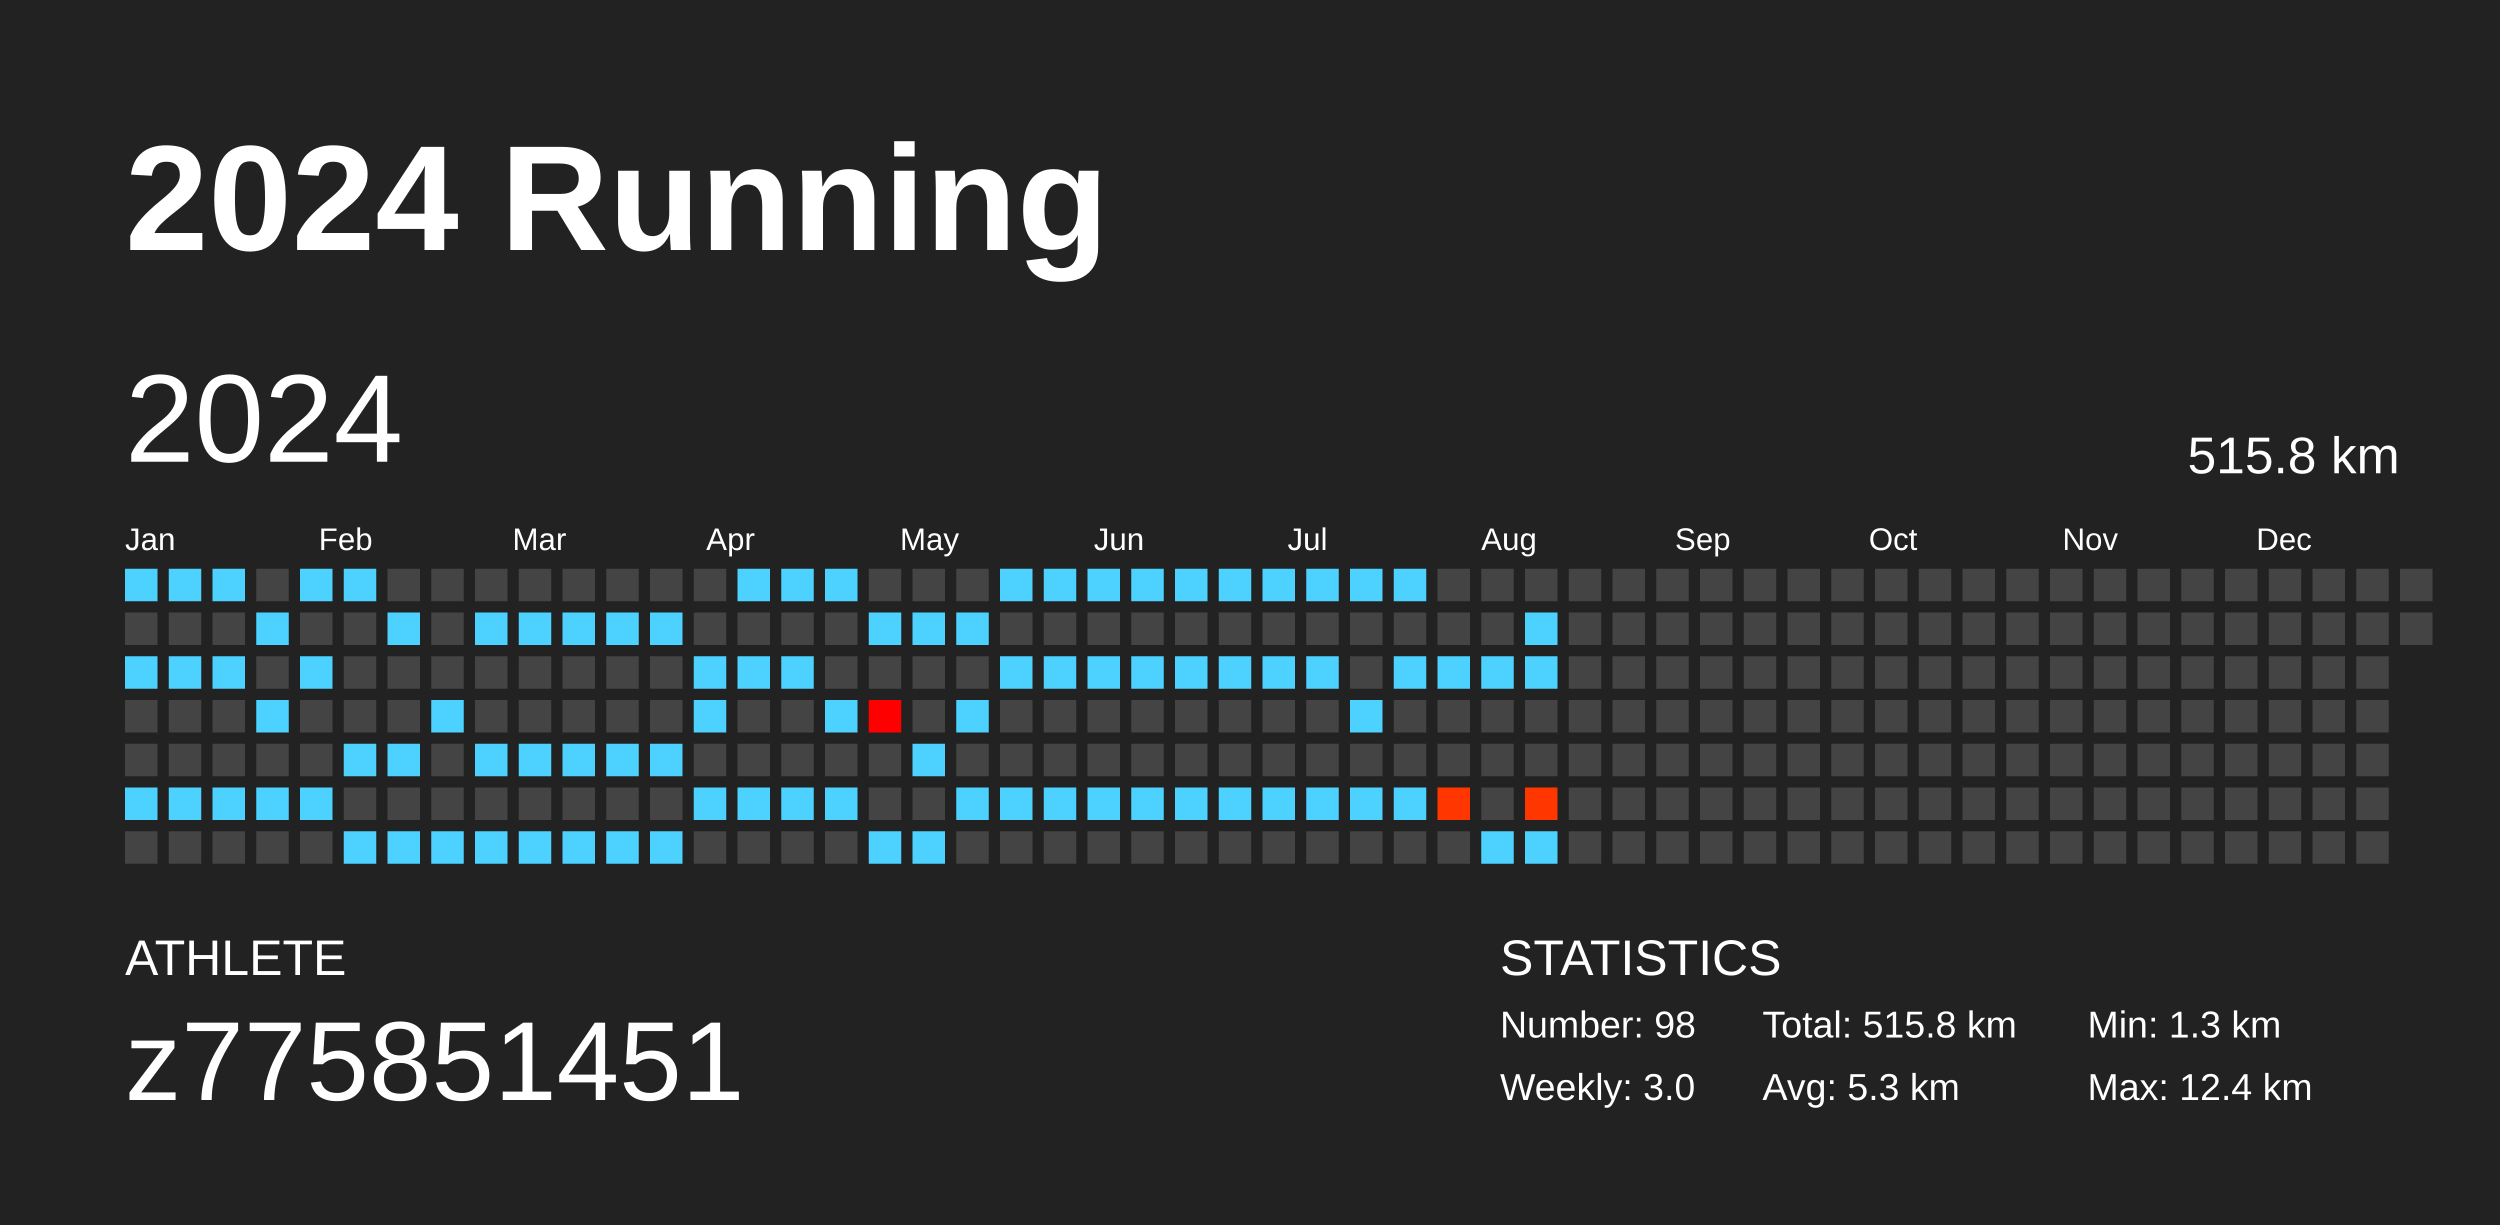
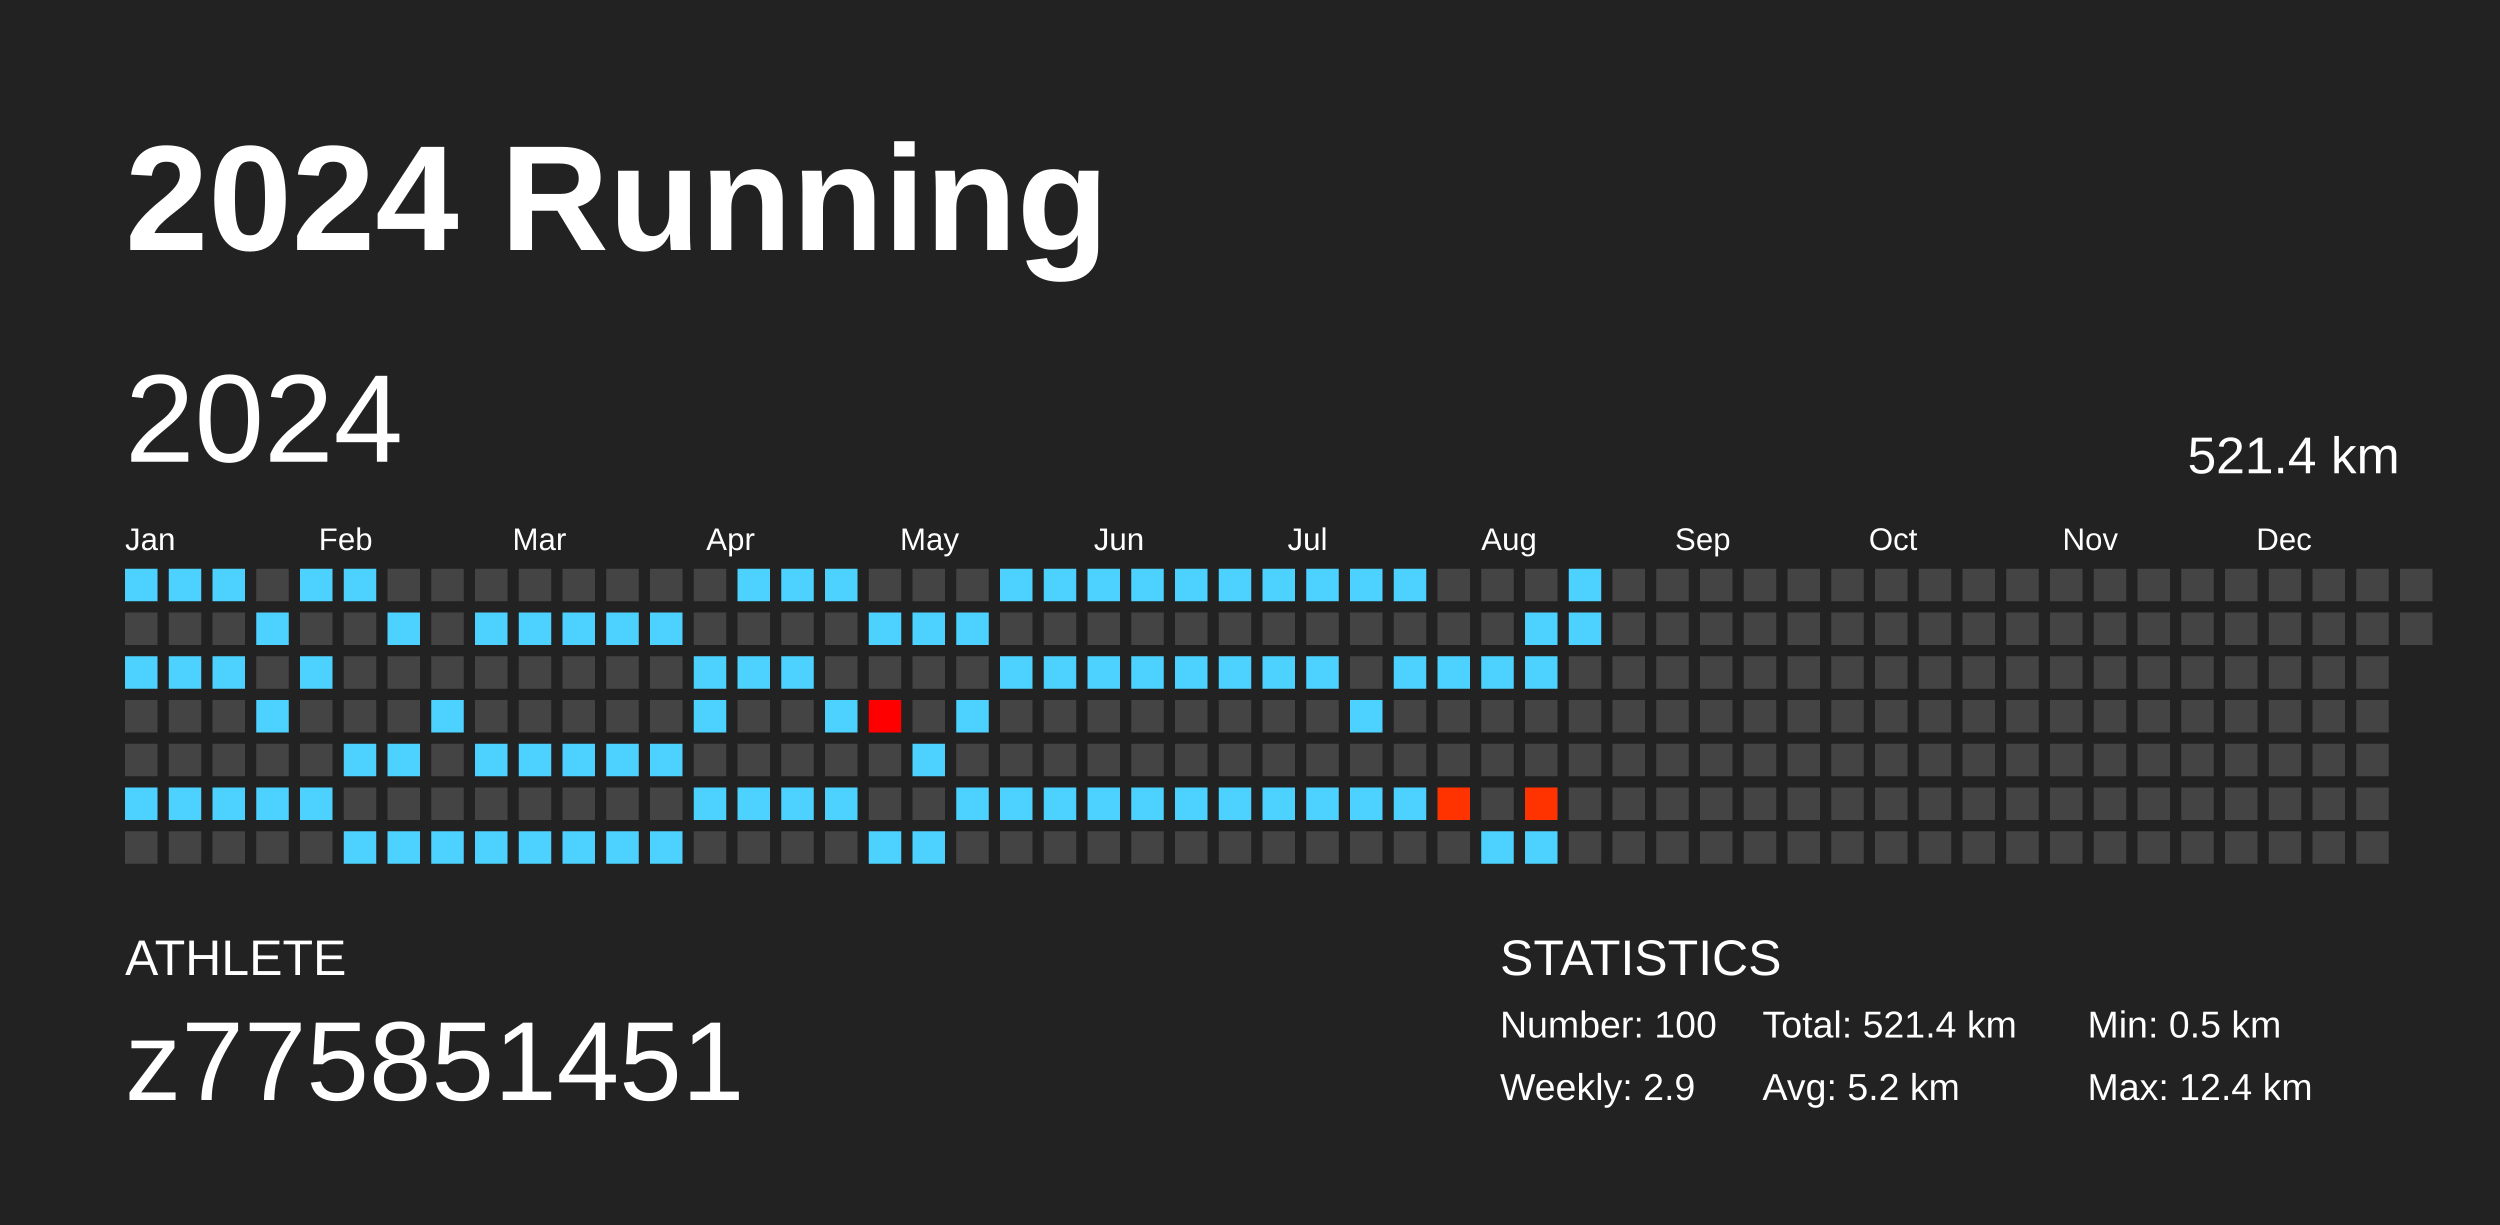
<svg xmlns="http://www.w3.org/2000/svg" baseProfile="full" height="98mm" version="1.1" viewBox="0,0,200,98" width="200mm">
  <defs />
  <rect fill="#222222" height="98" width="200" x="0" y="0" />
  <text fill="#FFFFFF" style="font-size:12px; font-family:Arial; font-weight:bold;" x="10" y="20">2024 Running</text>
  <text fill="#FFFFFF" style="font-size:4px; font-family:Arial" x="10" y="78">ATHLETE</text>
  <text fill="#FFFFFF" style="font-size:9px; font-family:Arial" x="10" y="88">z775851451</text>
  <text fill="#FFFFFF" style="font-size:4px; font-family:Arial" x="120" y="78">STATISTICS</text>
-   <text fill="#FFFFFF" style="font-size:3px; font-family:Arial" x="120" y="83">Number: 98</text>
-   <text fill="#FFFFFF" style="font-size:3px; font-family:Arial" x="120" y="88">Weekly: 3.0</text>
-   <text fill="#FFFFFF" style="font-size:3px; font-family:Arial" x="141" y="83">Total: 515.8 km</text>
-   <text fill="#FFFFFF" style="font-size:3px; font-family:Arial" x="141" y="88">Avg: 5.3 km</text>
-   <text fill="#FFFFFF" style="font-size:3px; font-family:Arial" x="167" y="83">Min: 1.3 km</text>
+   <text fill="#FFFFFF" style="font-size:3px; font-family:Arial" x="120" y="83">Number: 100</text>
+   <text fill="#FFFFFF" style="font-size:3px; font-family:Arial" x="120" y="88">Weekly: 2.9</text>
+   <text fill="#FFFFFF" style="font-size:3px; font-family:Arial" x="141" y="83">Total: 521.4 km</text>
+   <text fill="#FFFFFF" style="font-size:3px; font-family:Arial" x="141" y="88">Avg: 5.2 km</text>
+   <text fill="#FFFFFF" style="font-size:3px; font-family:Arial" x="167" y="83">Min: 0.5 km</text>
  <text fill="#FFFFFF" style="font-size:3px; font-family:Arial" x="167" y="88">Max: 12.4 km</text>
  <text dominant-baseline="hanging" fill="#FFFFFF" style="font-size:10.0px; font-family:Arial;" x="10" y="30">2024</text>
-   <text dominant-baseline="hanging" fill="#FFFFFF" style="font-size:4.125px; font-family:Arial;" x="175" y="35">515.8 km</text>
+   <text dominant-baseline="hanging" fill="#FFFFFF" style="font-size:4.125px; font-family:Arial;" x="175" y="35">521.4 km</text>
  <text fill="#FFFFFF" style="font-size:2.5px; font-family:Arial" x="10.0" y="44">Jan</text>
  <text fill="#FFFFFF" style="font-size:2.5px; font-family:Arial" x="25.5" y="44">Feb</text>
  <text fill="#FFFFFF" style="font-size:2.5px; font-family:Arial" x="41.0" y="44">Mar</text>
  <text fill="#FFFFFF" style="font-size:2.5px; font-family:Arial" x="56.5" y="44">Apr</text>
  <text fill="#FFFFFF" style="font-size:2.5px; font-family:Arial" x="72.0" y="44">May</text>
  <text fill="#FFFFFF" style="font-size:2.5px; font-family:Arial" x="87.5" y="44">Jun</text>
  <text fill="#FFFFFF" style="font-size:2.5px; font-family:Arial" x="103.0" y="44">Jul</text>
  <text fill="#FFFFFF" style="font-size:2.5px; font-family:Arial" x="118.5" y="44">Aug</text>
  <text fill="#FFFFFF" style="font-size:2.5px; font-family:Arial" x="134.0" y="44">Sep</text>
  <text fill="#FFFFFF" style="font-size:2.5px; font-family:Arial" x="149.5" y="44">Oct</text>
  <text fill="#FFFFFF" style="font-size:2.5px; font-family:Arial" x="165.0" y="44">Nov</text>
  <text fill="#FFFFFF" style="font-size:2.5px; font-family:Arial" x="180.5" y="44">Dec</text>
  <rect fill="#4dd2ff" height="2.6" width="2.6" x="10.0" y="45.5" />
  <rect fill="#444444" height="2.6" width="2.6" x="10.0" y="49.0" />
  <rect fill="#4dd2ff" height="2.6" width="2.6" x="10.0" y="52.5" />
  <rect fill="#444444" height="2.6" width="2.6" x="10.0" y="56.0" />
  <rect fill="#444444" height="2.6" width="2.6" x="10.0" y="59.5" />
  <rect fill="#4dd2ff" height="2.6" width="2.6" x="10.0" y="63.0" />
  <rect fill="#444444" height="2.6" width="2.6" x="10.0" y="66.5" />
  <rect fill="#4dd2ff" height="2.6" width="2.6" x="13.5" y="45.5" />
  <rect fill="#444444" height="2.6" width="2.6" x="13.5" y="49.0" />
  <rect fill="#4dd2ff" height="2.6" width="2.6" x="13.5" y="52.5" />
  <rect fill="#444444" height="2.6" width="2.6" x="13.5" y="56.0" />
  <rect fill="#444444" height="2.6" width="2.6" x="13.5" y="59.5" />
  <rect fill="#4dd2ff" height="2.6" width="2.6" x="13.5" y="63.0" />
  <rect fill="#444444" height="2.6" width="2.6" x="13.5" y="66.5" />
  <rect fill="#4dd2ff" height="2.6" width="2.6" x="17.0" y="45.5" />
  <rect fill="#444444" height="2.6" width="2.6" x="17.0" y="49.0" />
  <rect fill="#4dd2ff" height="2.6" width="2.6" x="17.0" y="52.5" />
  <rect fill="#444444" height="2.6" width="2.6" x="17.0" y="56.0" />
  <rect fill="#444444" height="2.6" width="2.6" x="17.0" y="59.5" />
  <rect fill="#4dd2ff" height="2.6" width="2.6" x="17.0" y="63.0" />
  <rect fill="#444444" height="2.6" width="2.6" x="17.0" y="66.5" />
  <rect fill="#444444" height="2.6" width="2.6" x="20.5" y="45.5" />
  <rect fill="#4dd2ff" height="2.6" width="2.6" x="20.5" y="49.0" />
  <rect fill="#444444" height="2.6" width="2.6" x="20.5" y="52.5" />
  <rect fill="#4dd2ff" height="2.6" width="2.6" x="20.5" y="56.0" />
  <rect fill="#444444" height="2.6" width="2.6" x="20.5" y="59.5" />
  <rect fill="#4dd2ff" height="2.6" width="2.6" x="20.5" y="63.0" />
  <rect fill="#444444" height="2.6" width="2.6" x="20.5" y="66.5" />
  <rect fill="#4dd2ff" height="2.6" width="2.6" x="24.0" y="45.5" />
  <rect fill="#444444" height="2.6" width="2.6" x="24.0" y="49.0" />
  <rect fill="#4dd2ff" height="2.6" width="2.6" x="24.0" y="52.5" />
  <rect fill="#444444" height="2.6" width="2.6" x="24.0" y="56.0" />
  <rect fill="#444444" height="2.6" width="2.6" x="24.0" y="59.5" />
  <rect fill="#4dd2ff" height="2.6" width="2.6" x="24.0" y="63.0" />
  <rect fill="#444444" height="2.6" width="2.6" x="24.0" y="66.5" />
  <rect fill="#4dd2ff" height="2.6" width="2.6" x="27.5" y="45.5" />
  <rect fill="#444444" height="2.6" width="2.6" x="27.5" y="49.0" />
  <rect fill="#444444" height="2.6" width="2.6" x="27.5" y="52.5" />
  <rect fill="#444444" height="2.6" width="2.6" x="27.5" y="56.0" />
  <rect fill="#4dd2ff" height="2.6" width="2.6" x="27.5" y="59.5" />
  <rect fill="#444444" height="2.6" width="2.6" x="27.5" y="63.0" />
  <rect fill="#4dd2ff" height="2.6" width="2.6" x="27.5" y="66.5" />
  <rect fill="#444444" height="2.6" width="2.6" x="31.0" y="45.5" />
  <rect fill="#4dd2ff" height="2.6" width="2.6" x="31.0" y="49.0" />
  <rect fill="#444444" height="2.6" width="2.6" x="31.0" y="52.5" />
  <rect fill="#444444" height="2.6" width="2.6" x="31.0" y="56.0" />
  <rect fill="#4dd2ff" height="2.6" width="2.6" x="31.0" y="59.5" />
  <rect fill="#444444" height="2.6" width="2.6" x="31.0" y="63.0" />
  <rect fill="#4dd2ff" height="2.6" width="2.6" x="31.0" y="66.5" />
  <rect fill="#444444" height="2.6" width="2.6" x="34.5" y="45.5" />
  <rect fill="#444444" height="2.6" width="2.6" x="34.5" y="49.0" />
  <rect fill="#444444" height="2.6" width="2.6" x="34.5" y="52.5" />
  <rect fill="#4dd2ff" height="2.6" width="2.6" x="34.5" y="56.0" />
  <rect fill="#444444" height="2.6" width="2.6" x="34.5" y="59.5" />
  <rect fill="#444444" height="2.6" width="2.6" x="34.5" y="63.0" />
  <rect fill="#4dd2ff" height="2.6" width="2.6" x="34.5" y="66.5" />
  <rect fill="#444444" height="2.6" width="2.6" x="38.0" y="45.5" />
  <rect fill="#4dd2ff" height="2.6" width="2.6" x="38.0" y="49.0" />
  <rect fill="#444444" height="2.6" width="2.6" x="38.0" y="52.5" />
  <rect fill="#444444" height="2.6" width="2.6" x="38.0" y="56.0" />
  <rect fill="#4dd2ff" height="2.6" width="2.6" x="38.0" y="59.5" />
  <rect fill="#444444" height="2.6" width="2.6" x="38.0" y="63.0" />
  <rect fill="#4dd2ff" height="2.6" width="2.6" x="38.0" y="66.5" />
  <rect fill="#444444" height="2.6" width="2.6" x="41.5" y="45.5" />
  <rect fill="#4dd2ff" height="2.6" width="2.6" x="41.5" y="49.0" />
  <rect fill="#444444" height="2.6" width="2.6" x="41.5" y="52.5" />
  <rect fill="#444444" height="2.6" width="2.6" x="41.5" y="56.0" />
  <rect fill="#4dd2ff" height="2.6" width="2.6" x="41.5" y="59.5" />
  <rect fill="#444444" height="2.6" width="2.6" x="41.5" y="63.0" />
  <rect fill="#4dd2ff" height="2.6" width="2.6" x="41.5" y="66.5" />
  <rect fill="#444444" height="2.6" width="2.6" x="45.0" y="45.5" />
  <rect fill="#4dd2ff" height="2.6" width="2.6" x="45.0" y="49.0" />
  <rect fill="#444444" height="2.6" width="2.6" x="45.0" y="52.5" />
  <rect fill="#444444" height="2.6" width="2.6" x="45.0" y="56.0" />
  <rect fill="#4dd2ff" height="2.6" width="2.6" x="45.0" y="59.5" />
  <rect fill="#444444" height="2.6" width="2.6" x="45.0" y="63.0" />
  <rect fill="#4dd2ff" height="2.6" width="2.6" x="45.0" y="66.5" />
  <rect fill="#444444" height="2.6" width="2.6" x="48.5" y="45.5" />
  <rect fill="#4dd2ff" height="2.6" width="2.6" x="48.5" y="49.0" />
  <rect fill="#444444" height="2.6" width="2.6" x="48.5" y="52.5" />
  <rect fill="#444444" height="2.6" width="2.6" x="48.5" y="56.0" />
  <rect fill="#4dd2ff" height="2.6" width="2.6" x="48.5" y="59.5" />
  <rect fill="#444444" height="2.6" width="2.6" x="48.5" y="63.0" />
  <rect fill="#4dd2ff" height="2.6" width="2.6" x="48.5" y="66.5" />
  <rect fill="#444444" height="2.6" width="2.6" x="52.0" y="45.5" />
  <rect fill="#4dd2ff" height="2.6" width="2.6" x="52.0" y="49.0" />
  <rect fill="#444444" height="2.6" width="2.6" x="52.0" y="52.5" />
  <rect fill="#444444" height="2.6" width="2.6" x="52.0" y="56.0" />
  <rect fill="#4dd2ff" height="2.6" width="2.6" x="52.0" y="59.5" />
  <rect fill="#444444" height="2.6" width="2.6" x="52.0" y="63.0" />
  <rect fill="#4dd2ff" height="2.6" width="2.6" x="52.0" y="66.5" />
  <rect fill="#444444" height="2.6" width="2.6" x="55.5" y="45.5" />
  <rect fill="#444444" height="2.6" width="2.6" x="55.5" y="49.0" />
  <rect fill="#4dd2ff" height="2.6" width="2.6" x="55.5" y="52.5" />
  <rect fill="#4dd2ff" height="2.6" width="2.6" x="55.5" y="56.0" />
  <rect fill="#444444" height="2.6" width="2.6" x="55.5" y="59.5" />
  <rect fill="#4dd2ff" height="2.6" width="2.6" x="55.5" y="63.0" />
  <rect fill="#444444" height="2.6" width="2.6" x="55.5" y="66.5" />
  <rect fill="#4dd2ff" height="2.6" width="2.6" x="59.0" y="45.5" />
  <rect fill="#444444" height="2.6" width="2.6" x="59.0" y="49.0" />
  <rect fill="#4dd2ff" height="2.6" width="2.6" x="59.0" y="52.5" />
  <rect fill="#444444" height="2.6" width="2.6" x="59.0" y="56.0" />
  <rect fill="#444444" height="2.6" width="2.6" x="59.0" y="59.5" />
  <rect fill="#4dd2ff" height="2.6" width="2.6" x="59.0" y="63.0" />
  <rect fill="#444444" height="2.6" width="2.6" x="59.0" y="66.5" />
  <rect fill="#4dd2ff" height="2.6" width="2.6" x="62.5" y="45.5" />
  <rect fill="#444444" height="2.6" width="2.6" x="62.5" y="49.0" />
  <rect fill="#4dd2ff" height="2.6" width="2.6" x="62.5" y="52.5" />
  <rect fill="#444444" height="2.6" width="2.6" x="62.5" y="56.0" />
  <rect fill="#444444" height="2.6" width="2.6" x="62.5" y="59.5" />
  <rect fill="#4dd2ff" height="2.6" width="2.6" x="62.5" y="63.0" />
  <rect fill="#444444" height="2.6" width="2.6" x="62.5" y="66.5" />
  <rect fill="#4dd2ff" height="2.6" width="2.6" x="66.0" y="45.5" />
  <rect fill="#444444" height="2.6" width="2.6" x="66.0" y="49.0" />
  <rect fill="#444444" height="2.6" width="2.6" x="66.0" y="52.5" />
  <rect fill="#4dd2ff" height="2.6" width="2.6" x="66.0" y="56.0" />
  <rect fill="#444444" height="2.6" width="2.6" x="66.0" y="59.5" />
  <rect fill="#4dd2ff" height="2.6" width="2.6" x="66.0" y="63.0" />
  <rect fill="#444444" height="2.6" width="2.6" x="66.0" y="66.5" />
  <rect fill="#444444" height="2.6" width="2.6" x="69.5" y="45.5" />
  <rect fill="#4dd2ff" height="2.6" width="2.6" x="69.5" y="49.0" />
  <rect fill="#444444" height="2.6" width="2.6" x="69.5" y="52.5" />
  <rect fill="#ff0000" height="2.6" width="2.6" x="69.5" y="56.0" />
  <rect fill="#444444" height="2.6" width="2.6" x="69.5" y="59.5" />
  <rect fill="#444444" height="2.6" width="2.6" x="69.5" y="63.0" />
  <rect fill="#4dd2ff" height="2.6" width="2.6" x="69.5" y="66.5" />
  <rect fill="#444444" height="2.6" width="2.6" x="73.0" y="45.5" />
  <rect fill="#4dd2ff" height="2.6" width="2.6" x="73.0" y="49.0" />
  <rect fill="#444444" height="2.6" width="2.6" x="73.0" y="52.5" />
  <rect fill="#444444" height="2.6" width="2.6" x="73.0" y="56.0" />
  <rect fill="#4dd2ff" height="2.6" width="2.6" x="73.0" y="59.5" />
  <rect fill="#444444" height="2.6" width="2.6" x="73.0" y="63.0" />
  <rect fill="#4dd2ff" height="2.6" width="2.6" x="73.0" y="66.5" />
  <rect fill="#444444" height="2.6" width="2.6" x="76.5" y="45.5" />
  <rect fill="#4dd2ff" height="2.6" width="2.6" x="76.5" y="49.0" />
  <rect fill="#444444" height="2.6" width="2.6" x="76.5" y="52.5" />
  <rect fill="#4dd2ff" height="2.6" width="2.6" x="76.5" y="56.0" />
  <rect fill="#444444" height="2.6" width="2.6" x="76.5" y="59.5" />
  <rect fill="#4dd2ff" height="2.6" width="2.6" x="76.5" y="63.0" />
  <rect fill="#444444" height="2.6" width="2.6" x="76.5" y="66.5" />
  <rect fill="#4dd2ff" height="2.6" width="2.6" x="80.0" y="45.5" />
  <rect fill="#444444" height="2.6" width="2.6" x="80.0" y="49.0" />
  <rect fill="#4dd2ff" height="2.6" width="2.6" x="80.0" y="52.5" />
  <rect fill="#444444" height="2.6" width="2.6" x="80.0" y="56.0" />
  <rect fill="#444444" height="2.6" width="2.6" x="80.0" y="59.5" />
  <rect fill="#4dd2ff" height="2.6" width="2.6" x="80.0" y="63.0" />
  <rect fill="#444444" height="2.6" width="2.6" x="80.0" y="66.5" />
  <rect fill="#4dd2ff" height="2.6" width="2.6" x="83.5" y="45.5" />
  <rect fill="#444444" height="2.6" width="2.6" x="83.5" y="49.0" />
  <rect fill="#4dd2ff" height="2.6" width="2.6" x="83.5" y="52.5" />
  <rect fill="#444444" height="2.6" width="2.6" x="83.5" y="56.0" />
  <rect fill="#444444" height="2.6" width="2.6" x="83.5" y="59.5" />
  <rect fill="#4dd2ff" height="2.6" width="2.6" x="83.5" y="63.0" />
  <rect fill="#444444" height="2.6" width="2.6" x="83.5" y="66.5" />
  <rect fill="#4dd2ff" height="2.6" width="2.6" x="87.0" y="45.5" />
  <rect fill="#444444" height="2.6" width="2.6" x="87.0" y="49.0" />
  <rect fill="#4dd2ff" height="2.6" width="2.6" x="87.0" y="52.5" />
  <rect fill="#444444" height="2.6" width="2.6" x="87.0" y="56.0" />
  <rect fill="#444444" height="2.6" width="2.6" x="87.0" y="59.5" />
  <rect fill="#4dd2ff" height="2.6" width="2.6" x="87.0" y="63.0" />
  <rect fill="#444444" height="2.6" width="2.6" x="87.0" y="66.5" />
  <rect fill="#4dd2ff" height="2.6" width="2.6" x="90.5" y="45.5" />
  <rect fill="#444444" height="2.6" width="2.6" x="90.5" y="49.0" />
  <rect fill="#4dd2ff" height="2.6" width="2.6" x="90.5" y="52.5" />
  <rect fill="#444444" height="2.6" width="2.6" x="90.5" y="56.0" />
  <rect fill="#444444" height="2.6" width="2.6" x="90.5" y="59.5" />
  <rect fill="#4dd2ff" height="2.6" width="2.6" x="90.5" y="63.0" />
  <rect fill="#444444" height="2.6" width="2.6" x="90.5" y="66.5" />
  <rect fill="#4dd2ff" height="2.6" width="2.6" x="94.0" y="45.5" />
  <rect fill="#444444" height="2.6" width="2.6" x="94.0" y="49.0" />
  <rect fill="#4dd2ff" height="2.6" width="2.6" x="94.0" y="52.5" />
  <rect fill="#444444" height="2.6" width="2.6" x="94.0" y="56.0" />
  <rect fill="#444444" height="2.6" width="2.6" x="94.0" y="59.5" />
  <rect fill="#4dd2ff" height="2.6" width="2.6" x="94.0" y="63.0" />
  <rect fill="#444444" height="2.6" width="2.6" x="94.0" y="66.5" />
  <rect fill="#4dd2ff" height="2.6" width="2.6" x="97.5" y="45.5" />
  <rect fill="#444444" height="2.6" width="2.6" x="97.5" y="49.0" />
  <rect fill="#4dd2ff" height="2.6" width="2.6" x="97.5" y="52.5" />
  <rect fill="#444444" height="2.6" width="2.6" x="97.5" y="56.0" />
  <rect fill="#444444" height="2.6" width="2.6" x="97.5" y="59.5" />
  <rect fill="#4dd2ff" height="2.6" width="2.6" x="97.5" y="63.0" />
  <rect fill="#444444" height="2.6" width="2.6" x="97.5" y="66.5" />
  <rect fill="#4dd2ff" height="2.6" width="2.6" x="101.0" y="45.5" />
  <rect fill="#444444" height="2.6" width="2.6" x="101.0" y="49.0" />
  <rect fill="#4dd2ff" height="2.6" width="2.6" x="101.0" y="52.5" />
  <rect fill="#444444" height="2.6" width="2.6" x="101.0" y="56.0" />
  <rect fill="#444444" height="2.6" width="2.6" x="101.0" y="59.5" />
  <rect fill="#4dd2ff" height="2.6" width="2.6" x="101.0" y="63.0" />
  <rect fill="#444444" height="2.6" width="2.6" x="101.0" y="66.5" />
  <rect fill="#4dd2ff" height="2.6" width="2.6" x="104.5" y="45.5" />
  <rect fill="#444444" height="2.6" width="2.6" x="104.5" y="49.0" />
  <rect fill="#4dd2ff" height="2.6" width="2.6" x="104.5" y="52.5" />
  <rect fill="#444444" height="2.6" width="2.6" x="104.5" y="56.0" />
  <rect fill="#444444" height="2.6" width="2.6" x="104.5" y="59.5" />
  <rect fill="#4dd2ff" height="2.6" width="2.6" x="104.5" y="63.0" />
  <rect fill="#444444" height="2.6" width="2.6" x="104.5" y="66.5" />
  <rect fill="#4dd2ff" height="2.6" width="2.6" x="108.0" y="45.5" />
  <rect fill="#444444" height="2.6" width="2.6" x="108.0" y="49.0" />
  <rect fill="#444444" height="2.6" width="2.6" x="108.0" y="52.5" />
  <rect fill="#4dd2ff" height="2.6" width="2.6" x="108.0" y="56.0" />
  <rect fill="#444444" height="2.6" width="2.6" x="108.0" y="59.5" />
  <rect fill="#4dd2ff" height="2.6" width="2.6" x="108.0" y="63.0" />
  <rect fill="#444444" height="2.6" width="2.6" x="108.0" y="66.5" />
  <rect fill="#4dd2ff" height="2.6" width="2.6" x="111.5" y="45.5" />
  <rect fill="#444444" height="2.6" width="2.6" x="111.5" y="49.0" />
  <rect fill="#4dd2ff" height="2.6" width="2.6" x="111.5" y="52.5" />
  <rect fill="#444444" height="2.6" width="2.6" x="111.5" y="56.0" />
  <rect fill="#444444" height="2.6" width="2.6" x="111.5" y="59.5" />
  <rect fill="#4dd2ff" height="2.6" width="2.6" x="111.5" y="63.0" />
  <rect fill="#444444" height="2.6" width="2.6" x="111.5" y="66.5" />
  <rect fill="#444444" height="2.6" width="2.6" x="115.0" y="45.5" />
  <rect fill="#444444" height="2.6" width="2.6" x="115.0" y="49.0" />
  <rect fill="#4dd2ff" height="2.6" width="2.6" x="115.0" y="52.5" />
  <rect fill="#444444" height="2.6" width="2.6" x="115.0" y="56.0" />
  <rect fill="#444444" height="2.6" width="2.6" x="115.0" y="59.5" />
-   <rect fill="#ff3600" height="2.6" width="2.6" x="115.0" y="63.0" />
+   <rect fill="#ff3300" height="2.6" width="2.6" x="115.0" y="63.0" />
  <rect fill="#444444" height="2.6" width="2.6" x="115.0" y="66.5" />
  <rect fill="#444444" height="2.6" width="2.6" x="118.5" y="45.5" />
  <rect fill="#444444" height="2.6" width="2.6" x="118.5" y="49.0" />
  <rect fill="#4dd2ff" height="2.6" width="2.6" x="118.5" y="52.5" />
  <rect fill="#444444" height="2.6" width="2.6" x="118.5" y="56.0" />
  <rect fill="#444444" height="2.6" width="2.6" x="118.5" y="59.5" />
  <rect fill="#444444" height="2.6" width="2.6" x="118.5" y="63.0" />
  <rect fill="#4dd2ff" height="2.6" width="2.6" x="118.5" y="66.5" />
  <rect fill="#444444" height="2.6" width="2.6" x="122.0" y="45.5" />
  <rect fill="#4dd2ff" height="2.6" width="2.6" x="122.0" y="49.0" />
  <rect fill="#4dd2ff" height="2.6" width="2.6" x="122.0" y="52.5" />
  <rect fill="#444444" height="2.6" width="2.6" x="122.0" y="56.0" />
  <rect fill="#444444" height="2.6" width="2.6" x="122.0" y="59.5" />
-   <rect fill="#ff3600" height="2.6" width="2.6" x="122.0" y="63.0" />
+   <rect fill="#ff3300" height="2.6" width="2.6" x="122.0" y="63.0" />
  <rect fill="#4dd2ff" height="2.6" width="2.6" x="122.0" y="66.5" />
-   <rect fill="#444444" height="2.6" width="2.6" x="125.5" y="45.5" />
-   <rect fill="#444444" height="2.6" width="2.6" x="125.5" y="49.0" />
+   <rect fill="#4dd2ff" height="2.6" width="2.6" x="125.5" y="45.5" />
+   <rect fill="#4dd2ff" height="2.6" width="2.6" x="125.5" y="49.0" />
  <rect fill="#444444" height="2.6" width="2.6" x="125.5" y="52.5" />
  <rect fill="#444444" height="2.6" width="2.6" x="125.5" y="56.0" />
  <rect fill="#444444" height="2.6" width="2.6" x="125.5" y="59.5" />
  <rect fill="#444444" height="2.6" width="2.6" x="125.5" y="63.0" />
  <rect fill="#444444" height="2.6" width="2.6" x="125.5" y="66.5" />
  <rect fill="#444444" height="2.6" width="2.6" x="129.0" y="45.5" />
  <rect fill="#444444" height="2.6" width="2.6" x="129.0" y="49.0" />
  <rect fill="#444444" height="2.6" width="2.6" x="129.0" y="52.5" />
  <rect fill="#444444" height="2.6" width="2.6" x="129.0" y="56.0" />
  <rect fill="#444444" height="2.6" width="2.6" x="129.0" y="59.5" />
  <rect fill="#444444" height="2.6" width="2.6" x="129.0" y="63.0" />
  <rect fill="#444444" height="2.6" width="2.6" x="129.0" y="66.5" />
  <rect fill="#444444" height="2.6" width="2.6" x="132.5" y="45.5" />
  <rect fill="#444444" height="2.6" width="2.6" x="132.5" y="49.0" />
  <rect fill="#444444" height="2.6" width="2.6" x="132.5" y="52.5" />
  <rect fill="#444444" height="2.6" width="2.6" x="132.5" y="56.0" />
  <rect fill="#444444" height="2.6" width="2.6" x="132.5" y="59.5" />
  <rect fill="#444444" height="2.6" width="2.6" x="132.5" y="63.0" />
  <rect fill="#444444" height="2.6" width="2.6" x="132.5" y="66.5" />
  <rect fill="#444444" height="2.6" width="2.6" x="136.0" y="45.5" />
  <rect fill="#444444" height="2.6" width="2.6" x="136.0" y="49.0" />
  <rect fill="#444444" height="2.6" width="2.6" x="136.0" y="52.5" />
  <rect fill="#444444" height="2.6" width="2.6" x="136.0" y="56.0" />
  <rect fill="#444444" height="2.6" width="2.6" x="136.0" y="59.5" />
  <rect fill="#444444" height="2.6" width="2.6" x="136.0" y="63.0" />
  <rect fill="#444444" height="2.6" width="2.6" x="136.0" y="66.5" />
  <rect fill="#444444" height="2.6" width="2.6" x="139.5" y="45.5" />
  <rect fill="#444444" height="2.6" width="2.6" x="139.5" y="49.0" />
  <rect fill="#444444" height="2.6" width="2.6" x="139.5" y="52.5" />
  <rect fill="#444444" height="2.6" width="2.6" x="139.5" y="56.0" />
  <rect fill="#444444" height="2.6" width="2.6" x="139.5" y="59.5" />
  <rect fill="#444444" height="2.6" width="2.6" x="139.5" y="63.0" />
  <rect fill="#444444" height="2.6" width="2.6" x="139.5" y="66.5" />
  <rect fill="#444444" height="2.6" width="2.6" x="143.0" y="45.5" />
  <rect fill="#444444" height="2.6" width="2.6" x="143.0" y="49.0" />
  <rect fill="#444444" height="2.6" width="2.6" x="143.0" y="52.5" />
  <rect fill="#444444" height="2.6" width="2.6" x="143.0" y="56.0" />
  <rect fill="#444444" height="2.6" width="2.6" x="143.0" y="59.5" />
  <rect fill="#444444" height="2.6" width="2.6" x="143.0" y="63.0" />
  <rect fill="#444444" height="2.6" width="2.6" x="143.0" y="66.5" />
  <rect fill="#444444" height="2.6" width="2.6" x="146.5" y="45.5" />
  <rect fill="#444444" height="2.6" width="2.6" x="146.5" y="49.0" />
  <rect fill="#444444" height="2.6" width="2.6" x="146.5" y="52.5" />
  <rect fill="#444444" height="2.6" width="2.6" x="146.5" y="56.0" />
  <rect fill="#444444" height="2.6" width="2.6" x="146.5" y="59.5" />
  <rect fill="#444444" height="2.6" width="2.6" x="146.5" y="63.0" />
  <rect fill="#444444" height="2.6" width="2.6" x="146.5" y="66.5" />
  <rect fill="#444444" height="2.6" width="2.6" x="150.0" y="45.5" />
  <rect fill="#444444" height="2.6" width="2.6" x="150.0" y="49.0" />
  <rect fill="#444444" height="2.6" width="2.6" x="150.0" y="52.5" />
  <rect fill="#444444" height="2.6" width="2.6" x="150.0" y="56.0" />
  <rect fill="#444444" height="2.6" width="2.6" x="150.0" y="59.5" />
  <rect fill="#444444" height="2.6" width="2.6" x="150.0" y="63.0" />
  <rect fill="#444444" height="2.6" width="2.6" x="150.0" y="66.5" />
  <rect fill="#444444" height="2.6" width="2.6" x="153.5" y="45.5" />
  <rect fill="#444444" height="2.6" width="2.6" x="153.5" y="49.0" />
  <rect fill="#444444" height="2.6" width="2.6" x="153.5" y="52.5" />
  <rect fill="#444444" height="2.6" width="2.6" x="153.5" y="56.0" />
  <rect fill="#444444" height="2.6" width="2.6" x="153.5" y="59.5" />
  <rect fill="#444444" height="2.6" width="2.6" x="153.5" y="63.0" />
  <rect fill="#444444" height="2.6" width="2.6" x="153.5" y="66.5" />
  <rect fill="#444444" height="2.6" width="2.6" x="157.0" y="45.5" />
  <rect fill="#444444" height="2.6" width="2.6" x="157.0" y="49.0" />
  <rect fill="#444444" height="2.6" width="2.6" x="157.0" y="52.5" />
  <rect fill="#444444" height="2.6" width="2.6" x="157.0" y="56.0" />
  <rect fill="#444444" height="2.6" width="2.6" x="157.0" y="59.5" />
  <rect fill="#444444" height="2.6" width="2.6" x="157.0" y="63.0" />
  <rect fill="#444444" height="2.6" width="2.6" x="157.0" y="66.5" />
  <rect fill="#444444" height="2.6" width="2.6" x="160.5" y="45.5" />
  <rect fill="#444444" height="2.6" width="2.6" x="160.5" y="49.0" />
  <rect fill="#444444" height="2.6" width="2.6" x="160.5" y="52.5" />
  <rect fill="#444444" height="2.6" width="2.6" x="160.5" y="56.0" />
  <rect fill="#444444" height="2.6" width="2.6" x="160.5" y="59.5" />
  <rect fill="#444444" height="2.6" width="2.6" x="160.5" y="63.0" />
  <rect fill="#444444" height="2.6" width="2.6" x="160.5" y="66.5" />
  <rect fill="#444444" height="2.6" width="2.6" x="164.0" y="45.5" />
  <rect fill="#444444" height="2.6" width="2.6" x="164.0" y="49.0" />
  <rect fill="#444444" height="2.6" width="2.6" x="164.0" y="52.5" />
  <rect fill="#444444" height="2.6" width="2.6" x="164.0" y="56.0" />
  <rect fill="#444444" height="2.6" width="2.6" x="164.0" y="59.5" />
  <rect fill="#444444" height="2.6" width="2.6" x="164.0" y="63.0" />
  <rect fill="#444444" height="2.6" width="2.6" x="164.0" y="66.5" />
  <rect fill="#444444" height="2.6" width="2.6" x="167.5" y="45.5" />
  <rect fill="#444444" height="2.6" width="2.6" x="167.5" y="49.0" />
  <rect fill="#444444" height="2.6" width="2.6" x="167.5" y="52.5" />
  <rect fill="#444444" height="2.6" width="2.6" x="167.5" y="56.0" />
  <rect fill="#444444" height="2.6" width="2.6" x="167.5" y="59.5" />
  <rect fill="#444444" height="2.6" width="2.6" x="167.5" y="63.0" />
  <rect fill="#444444" height="2.6" width="2.6" x="167.5" y="66.5" />
  <rect fill="#444444" height="2.6" width="2.6" x="171.0" y="45.5" />
  <rect fill="#444444" height="2.6" width="2.6" x="171.0" y="49.0" />
  <rect fill="#444444" height="2.6" width="2.6" x="171.0" y="52.5" />
  <rect fill="#444444" height="2.6" width="2.6" x="171.0" y="56.0" />
  <rect fill="#444444" height="2.6" width="2.6" x="171.0" y="59.5" />
  <rect fill="#444444" height="2.6" width="2.6" x="171.0" y="63.0" />
  <rect fill="#444444" height="2.6" width="2.6" x="171.0" y="66.5" />
  <rect fill="#444444" height="2.6" width="2.6" x="174.5" y="45.5" />
  <rect fill="#444444" height="2.6" width="2.6" x="174.5" y="49.0" />
  <rect fill="#444444" height="2.6" width="2.6" x="174.5" y="52.5" />
  <rect fill="#444444" height="2.6" width="2.6" x="174.5" y="56.0" />
  <rect fill="#444444" height="2.6" width="2.6" x="174.5" y="59.5" />
  <rect fill="#444444" height="2.6" width="2.6" x="174.5" y="63.0" />
  <rect fill="#444444" height="2.6" width="2.6" x="174.5" y="66.5" />
  <rect fill="#444444" height="2.6" width="2.6" x="178.0" y="45.5" />
  <rect fill="#444444" height="2.6" width="2.6" x="178.0" y="49.0" />
  <rect fill="#444444" height="2.6" width="2.6" x="178.0" y="52.5" />
  <rect fill="#444444" height="2.6" width="2.6" x="178.0" y="56.0" />
  <rect fill="#444444" height="2.6" width="2.6" x="178.0" y="59.5" />
  <rect fill="#444444" height="2.6" width="2.6" x="178.0" y="63.0" />
  <rect fill="#444444" height="2.6" width="2.6" x="178.0" y="66.5" />
  <rect fill="#444444" height="2.6" width="2.6" x="181.5" y="45.5" />
  <rect fill="#444444" height="2.6" width="2.6" x="181.5" y="49.0" />
  <rect fill="#444444" height="2.6" width="2.6" x="181.5" y="52.5" />
  <rect fill="#444444" height="2.6" width="2.6" x="181.5" y="56.0" />
  <rect fill="#444444" height="2.6" width="2.6" x="181.5" y="59.5" />
  <rect fill="#444444" height="2.6" width="2.6" x="181.5" y="63.0" />
  <rect fill="#444444" height="2.6" width="2.6" x="181.5" y="66.5" />
  <rect fill="#444444" height="2.6" width="2.6" x="185.0" y="45.5" />
  <rect fill="#444444" height="2.6" width="2.6" x="185.0" y="49.0" />
  <rect fill="#444444" height="2.6" width="2.6" x="185.0" y="52.5" />
  <rect fill="#444444" height="2.6" width="2.6" x="185.0" y="56.0" />
  <rect fill="#444444" height="2.6" width="2.6" x="185.0" y="59.5" />
  <rect fill="#444444" height="2.6" width="2.6" x="185.0" y="63.0" />
  <rect fill="#444444" height="2.6" width="2.6" x="185.0" y="66.5" />
  <rect fill="#444444" height="2.6" width="2.6" x="188.5" y="45.5" />
  <rect fill="#444444" height="2.6" width="2.6" x="188.5" y="49.0" />
  <rect fill="#444444" height="2.6" width="2.6" x="188.5" y="52.5" />
  <rect fill="#444444" height="2.6" width="2.6" x="188.5" y="56.0" />
  <rect fill="#444444" height="2.6" width="2.6" x="188.5" y="59.5" />
  <rect fill="#444444" height="2.6" width="2.6" x="188.5" y="63.0" />
  <rect fill="#444444" height="2.6" width="2.6" x="188.5" y="66.5" />
  <rect fill="#444444" height="2.6" width="2.6" x="192.0" y="45.5" />
  <rect fill="#444444" height="2.6" width="2.6" x="192.0" y="49.0" />
</svg>
